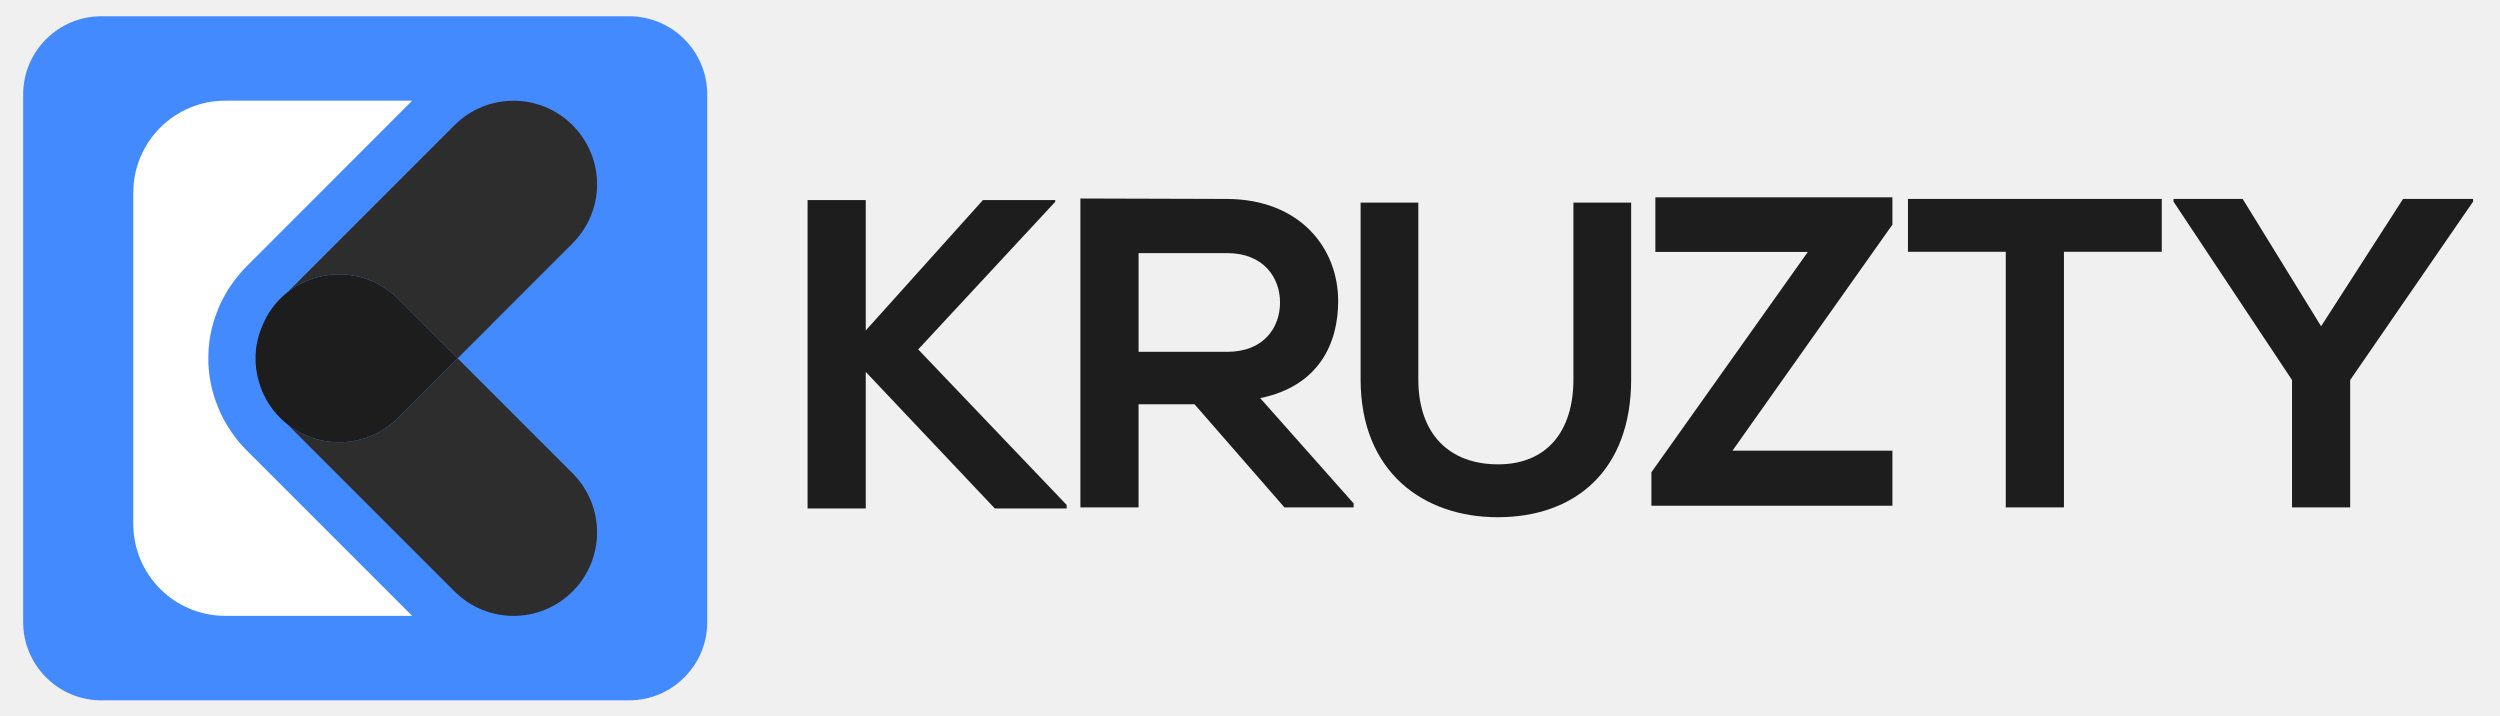
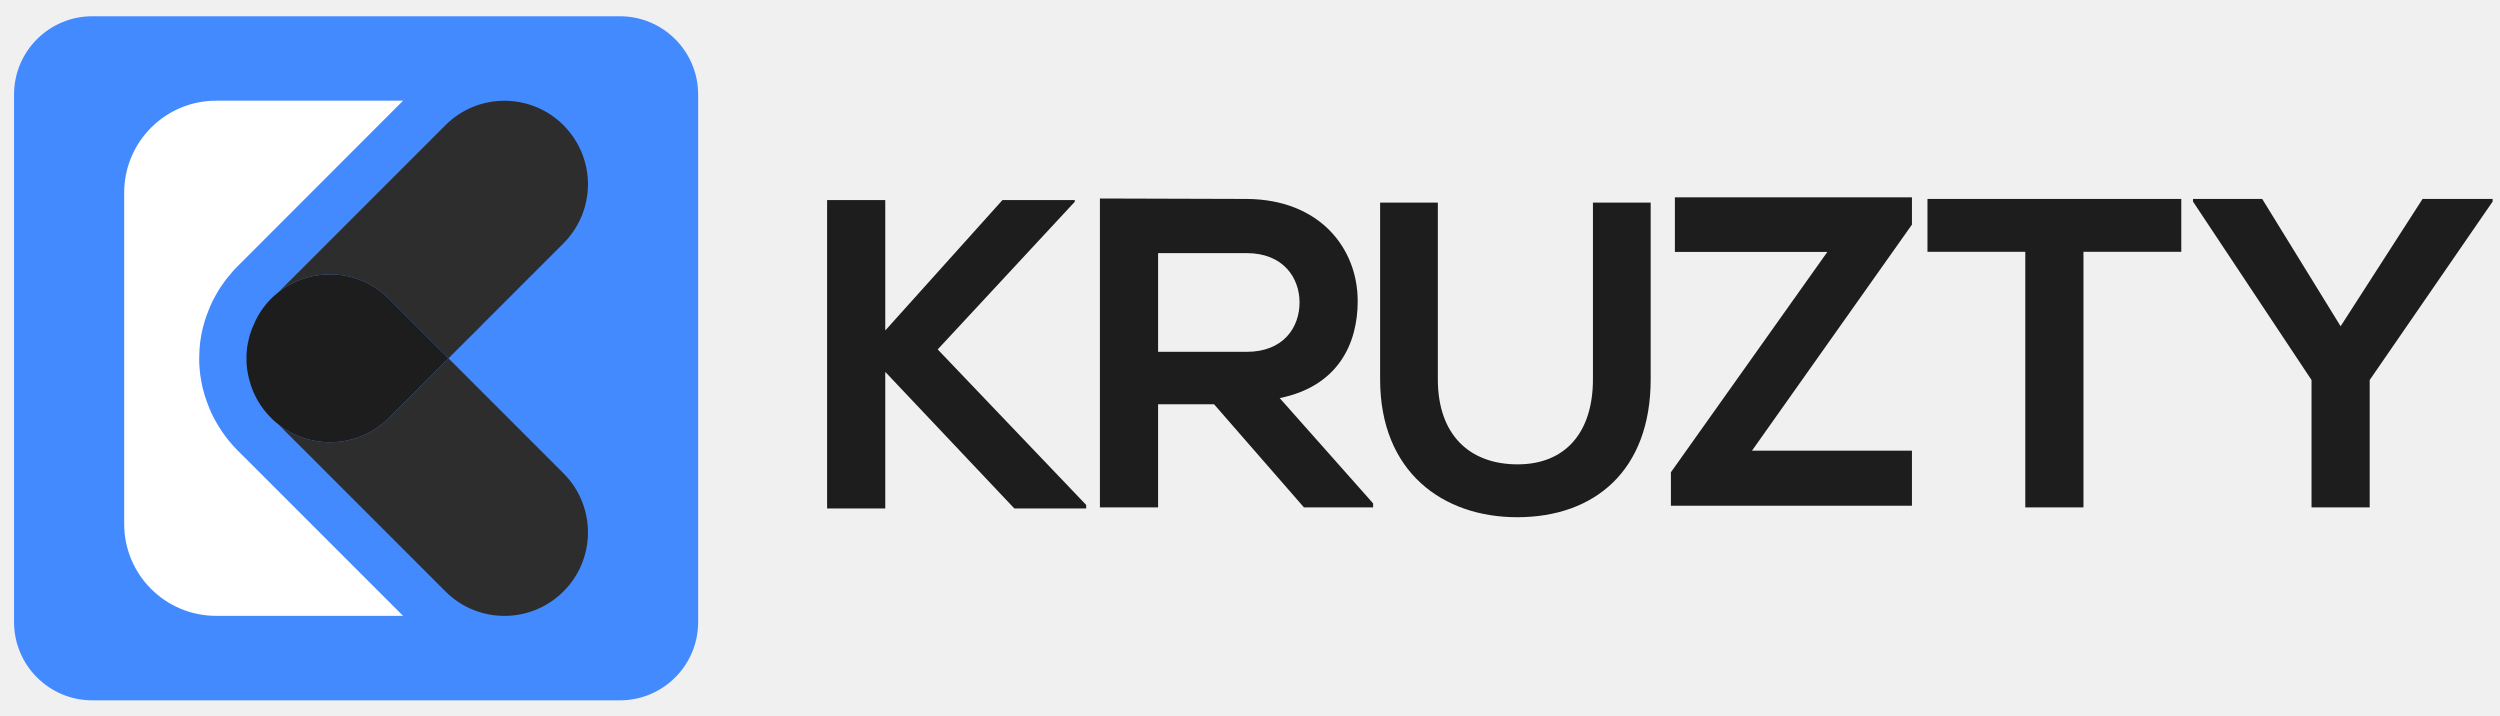
<svg xmlns="http://www.w3.org/2000/svg" version="1.2" baseProfile="tiny-ps" viewBox="0 0 1920 550" width="262" height="75">
  <style>
		tspan { white-space:pre }
		.s0 { fill: #448aff } 
		.s1 { fill: #3998d3 } 
		.s2 { fill: #88c946 } 
		.s3 { fill: #1c6836 } 
		.s4 { fill: #1d1d1d } 
		.s5 { fill: #2d2d2d } 
		.s6 { fill: #ffffff } 
		.s7 { fill: #2c2e35 } 
	</style>
  <g id="Layer 1">
    <g id="&lt;Group&gt;">
      <g id="&lt;Group&gt;">
        <g id="&lt;Group&gt;">
-           <path id="&lt;Path&gt;" class="s0" d="m482.71 538.24h-405.41c-33.23 0-60.17-26.94-60.17-60.17v-405.41c0-33.23 26.94-60.17 60.17-60.17h405.41c33.23 0 60.17 26.94 60.17 60.17v405.41c0 33.23-26.94 60.17-60.17 60.17z" />
+           <path id="&lt;Path&gt;" class="s0" d="m475.71 538.24h-405.41c-33.23 0-60.17-26.94-60.17-60.17v-405.41c0-33.23 26.94-60.17 60.17-60.17h405.41c33.23 0 60.17 26.94 60.17 60.17v405.41c0 33.23-26.94 60.17-60.17 60.17z" />
        </g>
        <g id="&lt;Group&gt;">
-           <path id="&lt;Path&gt;" class="s1" d="m197.23 261.96c-0.22 0.87-0.36 1.67-0.51 2.47c0.07-0.58 0.14-1.09 0.29-1.67c0-0.22 0.07-0.51 0.22-0.8z" />
-           <path id="&lt;Path&gt;" class="s2" d="m220.38 326.26c-0.58-0.44-1.16-0.87-1.67-1.38l0.07-0.22l1.6 1.6z" />
-           <path id="&lt;Path&gt;" class="s3" d="m197.23 261.96c-0.22 0.87-0.36 1.67-0.51 2.47c0.07-0.58 0.14-1.09 0.29-1.67c0-0.22 0.07-0.51 0.22-0.8z" />
-           <path id="&lt;Path&gt;" class="s3" d="m197.23 261.96c-0.22 0.87-0.36 1.67-0.51 2.47c0.07-0.58 0.14-1.09 0.29-1.67c0-0.22 0.07-0.51 0.22-0.8z" />
-           <path id="&lt;Path&gt;" class="s2" d="m194.69 198.81l1.52-1.45l-1.52 1.52v-0.07z" />
-           <path id="&lt;Path&gt;" class="s2" d="m220.38 224.51l-1.45 1.45l-0.15-0.15c0.51-0.44 1.02-0.87 1.6-1.31z" />
+           <path id="&lt;Path&gt;" class="s1" d="m190.23 261.96c-0.22 0.87-0.36 1.67-0.51 2.47c0.07-0.58 0.14-1.09 0.29-1.67c0-0.22 0.07-0.51 0.22-0.8z" />
+           <path id="&lt;Path&gt;" class="s2" d="m213.38 326.26c-0.58-0.44-1.16-0.87-1.67-1.38l0.07-0.22l1.6 1.6z" />
+           <path id="&lt;Path&gt;" class="s3" d="m190.23 261.96c-0.22 0.87-0.36 1.67-0.51 2.47c0.07-0.58 0.14-1.09 0.29-1.67c0-0.22 0.07-0.51 0.22-0.8z" />
+           <path id="&lt;Path&gt;" class="s3" d="m190.23 261.96c-0.22 0.87-0.36 1.67-0.51 2.47c0.07-0.58 0.14-1.09 0.29-1.67c0-0.22 0.07-0.51 0.22-0.8z" />
+           <path id="&lt;Path&gt;" class="s2" d="m187.69 198.81l1.52-1.45l-1.52 1.52v-0.07z" />
+           <path id="&lt;Path&gt;" class="s2" d="m213.38 224.51l-1.45 1.45l-0.15-0.15c0.51-0.44 1.02-0.87 1.6-1.31z" />
          <g id="&lt;Group&gt;">
-             <path id="&lt;Path&gt;" class="s4" d="m351.02 275.38l-16.84 16.84l-8.78 8.85l-20.1 20.03c-23.15 23.15-59.73 24.89-84.91 5.15c-0.58-0.44-1.16-0.87-1.67-1.38c-1.45-1.16-2.83-2.4-4.14-3.77c-8.13-8.13-13.72-18.07-16.48-28.52c-0.07-0.15-0.07-0.22-0.07-0.36c-0.36-1.31-0.65-2.69-1.02-4.06v-0.07c-0.29-1.38-0.51-2.76-0.73-4.14c-0.22-1.89-0.44-3.85-0.51-5.81c-0.07-1.89-0.07-3.7 0-5.52c0.07-1.74 0.22-3.56 0.44-5.3c0.07-0.14 0.07-0.29 0.07-0.44v-0.07c0.15-0.8 0.29-1.6 0.44-2.4c0.14-0.8 0.29-1.6 0.51-2.47c0-0.29 0.07-0.58 0.14-0.8c0.07-0.36 0.15-0.73 0.29-1.09c0.29-1.38 0.73-2.69 1.16-3.99c0.15-0.51 0.36-1.02 0.51-1.52c0-0.07 0.07-0.15 0.07-0.22c0.22-0.65 0.44-1.31 0.73-1.96c0.22-0.58 0.43-1.16 0.73-1.74c0-0.07 0.07-0.07 0.07-0.14c0.44-1.09 0.87-2.1 1.38-3.19c0.36-0.8 0.8-1.6 1.16-2.4c0.22-0.44 0.51-0.87 0.73-1.38c0.22-0.36 0.43-0.8 0.65-1.16c0.22-0.44 0.44-0.87 0.73-1.23c0.22-0.36 0.51-0.8 0.73-1.16c0.43-0.58 0.8-1.23 1.23-1.81c0.87-1.23 1.74-2.47 2.76-3.7c0.58-0.73 1.16-1.45 1.81-2.18c0.8-0.87 1.6-1.74 2.47-2.61c1.31-1.38 2.76-2.61 4.21-3.85c0.51-0.44 1.02-0.87 1.6-1.31c11.54-9.14 25.55-13.64 39.55-13.64c16.4 0 32.88 6.24 45.36 18.8l20.03 20.03l25.69 25.69z" />
+             <path id="&lt;Path&gt;" class="s4" d="m344.02 275.38l-16.84 16.84l-8.78 8.85l-20.1 20.03c-23.15 23.15-59.73 24.89-84.91 5.15c-0.58-0.44-1.16-0.87-1.67-1.38c-1.45-1.16-2.83-2.4-4.14-3.77c-8.13-8.13-13.72-18.07-16.48-28.52c-0.07-0.15-0.07-0.22-0.07-0.36c-0.36-1.31-0.65-2.69-1.02-4.06v-0.07c-0.29-1.38-0.51-2.76-0.73-4.14c-0.22-1.89-0.44-3.85-0.51-5.81c-0.07-1.89-0.07-3.7 0-5.52c0.07-1.74 0.22-3.56 0.44-5.3c0.07-0.14 0.07-0.29 0.07-0.44v-0.07c0.15-0.8 0.29-1.6 0.44-2.4c0.14-0.8 0.29-1.6 0.51-2.47c0-0.29 0.07-0.58 0.14-0.8c0.07-0.36 0.15-0.73 0.29-1.09c0.29-1.38 0.73-2.69 1.16-3.99c0.15-0.51 0.36-1.02 0.51-1.52c0-0.07 0.07-0.15 0.07-0.22c0.22-0.65 0.44-1.31 0.73-1.96c0.22-0.58 0.43-1.16 0.73-1.74c0-0.07 0.07-0.07 0.07-0.14c0.44-1.09 0.87-2.1 1.38-3.19c0.36-0.8 0.8-1.6 1.16-2.4c0.22-0.44 0.51-0.87 0.73-1.38c0.22-0.36 0.43-0.8 0.65-1.16c0.22-0.44 0.44-0.87 0.73-1.23c0.22-0.36 0.51-0.8 0.73-1.16c0.43-0.58 0.8-1.23 1.23-1.81c0.87-1.23 1.74-2.47 2.76-3.7c0.58-0.73 1.16-1.45 1.81-2.18c0.8-0.87 1.6-1.74 2.47-2.61c1.31-1.38 2.76-2.61 4.21-3.85c0.51-0.44 1.02-0.87 1.6-1.31c11.54-9.14 25.55-13.64 39.55-13.64c16.4 0 32.88 6.24 45.36 18.8l20.03 20.03l25.69 25.69z" />
          </g>
          <g id="&lt;Group&gt;">
-             <path id="&lt;Path&gt;" class="s5" d="m439.42 454.5c-25.11 25.11-65.76 25.11-90.79 0l-128.24-128.24c25.18 19.74 61.76 18 84.91-5.15l20.1-20.03l8.78-8.85l16.84-16.84l88.4 88.4c25.04 25.04 25.04 65.68 0 90.72z" />
+             <path id="&lt;Path&gt;" class="s5" d="m432.42 454.5c-25.11 25.11-65.76 25.11-90.79 0l-128.24-128.24c25.18 19.74 61.76 18 84.91-5.15l20.1-20.03l8.78-8.85l16.84-16.84l88.4 88.4c25.04 25.04 25.04 65.68 0 90.72z" />
          </g>
          <g id="&lt;Group&gt;">
-             <path id="&lt;Path&gt;" class="s6" d="m196.28 353.48l119.82 119.82h-143.7c-38.97 0-70.62-31.57-70.62-70.62v-254.6c0-39.05 31.64-70.69 70.62-70.69h143.7l-119.9 119.97l-1.52 1.52l-5.73 5.73c-2.76 2.69-5.23 5.59-7.69 8.71c-1.52 1.81-2.9 3.63-4.14 5.59c-1.16 1.6-2.25 3.19-2.9 4.35c-0.36 0.58-0.73 1.23-1.09 1.89c-0.87 1.45-1.74 2.98-2.47 4.5c-0.58 1.02-1.45 2.61-2.25 4.57c-0.43 0.94-0.8 1.74-1.16 2.69c-0.8 1.89-1.52 3.77-2.18 5.66c-2.25 6.24-3.85 12.7-4.72 19.16l-0.36 2.61v0.58c-0.22 2.1-0.44 4.14-0.44 6.1c-0.15 2.83-0.15 5.66-0.07 8.42c0.15 2.9 0.44 5.81 0.73 8.56l0.15 0.87c0.87 6.53 2.47 12.99 4.72 19.3c0.65 1.89 1.38 3.77 2.18 5.66c1.09 2.76 2.18 5.01 3.05 6.6c0.8 1.67 1.74 3.34 2.69 4.94c0.44 0.87 0.94 1.67 1.52 2.54c0.87 1.45 1.81 2.83 2.9 4.43c3.27 4.79 7.04 9.29 11.47 13.79l5.81 5.81l1.6 1.52z" />
+             <path id="&lt;Path&gt;" class="s6" d="m189.28 353.48l119.82 119.82h-143.7c-38.97 0-70.62-31.57-70.62-70.62v-254.6c0-39.05 31.64-70.69 70.62-70.69h143.7l-119.9 119.97l-1.52 1.52l-5.73 5.73c-2.76 2.69-5.23 5.59-7.69 8.71c-1.52 1.81-2.9 3.63-4.14 5.59c-1.16 1.6-2.25 3.19-2.9 4.35c-0.36 0.58-0.73 1.23-1.09 1.89c-0.87 1.45-1.74 2.98-2.47 4.5c-0.58 1.02-1.45 2.61-2.25 4.57c-0.43 0.94-0.8 1.74-1.16 2.69c-0.8 1.89-1.52 3.77-2.18 5.66c-2.25 6.24-3.85 12.7-4.72 19.16l-0.36 2.61v0.58c-0.22 2.1-0.44 4.14-0.44 6.1c-0.15 2.83-0.15 5.66-0.07 8.42c0.15 2.9 0.44 5.81 0.73 8.56l0.15 0.87c0.87 6.53 2.47 12.99 4.72 19.3c0.65 1.89 1.38 3.77 2.18 5.66c1.09 2.76 2.18 5.01 3.05 6.6c0.8 1.67 1.74 3.34 2.69 4.94c0.44 0.87 0.94 1.67 1.52 2.54c0.87 1.45 1.81 2.83 2.9 4.43c3.27 4.79 7.04 9.29 11.47 13.79l5.81 5.81l1.6 1.52z" />
          </g>
-           <path id="&lt;Path&gt;" class="s7" d="m197.23 261.96c-0.22 0.87-0.36 1.67-0.51 2.47c0.07-0.58 0.14-1.09 0.29-1.67c0-0.22 0.07-0.51 0.22-0.8z" />
-           <path id="&lt;Path&gt;" class="s7" d="m198.02 292.22c-0.07-0.07-0.15-0.22-0.15-0.29c-0.22-0.58-0.36-1.16-0.44-1.74c-0.15-0.73-0.29-1.38-0.43-2.03c0.36 1.38 0.65 2.76 1.02 4.06z" />
+           <path id="&lt;Path&gt;" class="s7" d="m190.23 261.96c-0.22 0.87-0.36 1.67-0.51 2.47c0.07-0.58 0.14-1.09 0.29-1.67c0-0.22 0.07-0.51 0.22-0.8z" />
+           <path id="&lt;Path&gt;" class="s7" d="m191.02 292.22c-0.07-0.07-0.15-0.22-0.15-0.29c-0.22-0.58-0.36-1.16-0.44-1.74c-0.15-0.73-0.29-1.38-0.43-2.03c0.36 1.38 0.65 2.76 1.02 4.06z" />
          <g id="&lt;Group&gt;">
-             <path id="&lt;Path&gt;" class="s5" d="m458.21 141.62c0 16.4-6.31 32.8-18.8 45.36l-62.71 62.71v0.07l-25.69 25.62l-25.69-25.69l-20.03-20.03c-12.48-12.56-28.96-18.8-45.36-18.8c-14.01 0-28.02 4.5-39.55 13.64l128.24-128.24c25.04-25.11 65.68-25.11 90.79 0c12.48 12.56 18.8 28.96 18.8 45.36z" />
+             <path id="&lt;Path&gt;" class="s5" d="m451.21 141.62c0 16.4-6.31 32.8-18.8 45.36l-62.71 62.71v0.07l-25.69 25.62l-25.69-25.69l-20.03-20.03c-12.48-12.56-28.96-18.8-45.36-18.8c-14.01 0-28.02 4.5-39.55 13.64l128.24-128.24c25.04-25.11 65.68-25.11 90.79 0c12.48 12.56 18.8 28.96 18.8 45.36z" />
          </g>
        </g>
      </g>
      <g id="&lt;Group&gt;">
        <g id="&lt;Group&gt;">
-           <path id="&lt;Compound Path&gt;" class="s4" d="m810.31 155.1l-105.32 113.44l114.12 119.54v2.71h-55.2l-99.22-104.98v104.98h-44.7v-237.05h44.7v100.24l90.08-100.24h55.54v1.35z" />
-           <path id="&lt;Compound Path&gt;" fill-rule="evenodd" class="s4" d="m1039.62 389.93h-53.17l-69.08-79.24h-43.01v79.24h-44.7v-237.38c37.59 0 75.18 0.34 112.77 0.34c55.87 0.34 85.34 37.59 85.34 78.56c0 32.51-14.9 65.36-59.94 74.5l71.79 80.93v3.05zm-165.25-195.39v75.85h68.07c28.45 0 40.64-18.96 40.64-37.93c0-18.96-12.53-37.93-40.64-37.93h-68.07z" />
-           <path id="&lt;Compound Path&gt;" class="s4" d="m1252.93 155.72v135.79c0 70.1-43.01 105.99-102.61 105.99c-56.89 0-105.32-34.54-105.32-105.99v-135.79h44.36v135.79c0 42.67 24.38 65.36 61.29 65.36c36.91 0 57.91-24.72 57.91-65.36v-135.79h44.36z" />
-           <path id="&lt;Compound Path&gt;" class="s4" d="m1271.53 151.64h182.19v20.99l-122.93 173.72h122.93v42.33h-185.23v-25.74l120.22-169.32h-117.17v-41.99z" />
-           <path id="&lt;Compound Path&gt;" class="s4" d="m1540.84 193.52h-75.18v-40.64c68.4 0 126.31 0 195.06 0v40.64h-75.18v196.41h-44.7v-196.41z" />
-           <path id="&lt;Compound Path&gt;" class="s4" d="m1783.17 250.75l62.99-97.87h53.84v2.03l-94.48 137.15v97.87h-44.7v-97.87l-91.09-137.15v-2.03h53.17l60.28 97.87z" />
+           <path id="&lt;Compound Path&gt;" class="s4" d="m825.31 155.1l-105.32 113.44l114.12 119.54v2.71h-55.2l-99.22-104.98v104.98h-44.7v-237.05h44.7v100.24l90.08-100.24h55.54v1.35z" />
+           <path id="&lt;Compound Path&gt;" fill-rule="evenodd" class="s4" d="m1054.62 389.93h-53.17l-69.08-79.24h-43.01v79.24h-44.7v-237.38c37.59 0 75.18 0.34 112.77 0.34c55.87 0.34 85.34 37.59 85.34 78.56c0 32.51-14.9 65.36-59.94 74.5l71.79 80.93v3.05zm-165.25-195.39v75.85h68.07c28.45 0 40.64-18.96 40.64-37.93c0-18.96-12.53-37.93-40.64-37.93h-68.07z" />
+           <path id="&lt;Compound Path&gt;" class="s4" d="m1267.93 155.72v135.79c0 70.1-43.01 105.99-102.61 105.99c-56.89 0-105.32-34.54-105.32-105.99v-135.79h44.36v135.79c0 42.67 24.38 65.36 61.29 65.36c36.91 0 57.91-24.72 57.91-65.36v-135.79h44.36z" />
+           <path id="&lt;Compound Path&gt;" class="s4" d="m1286.53 151.64h182.19v20.99l-122.93 173.72h122.93v42.33h-185.23v-25.74l120.22-169.32h-117.17v-41.99z" />
+           <path id="&lt;Compound Path&gt;" class="s4" d="m1555.84 193.52h-75.18v-40.64c68.4 0 126.31 0 195.06 0v40.64h-75.18v196.41h-44.7v-196.41z" />
+           <path id="&lt;Compound Path&gt;" class="s4" d="m1798.17 250.75l62.99-97.87h53.84v2.03l-94.48 137.15v97.87h-44.7v-97.87l-91.09-137.15v-2.03h53.17l60.28 97.87z" />
        </g>
      </g>
    </g>
  </g>
</svg>
